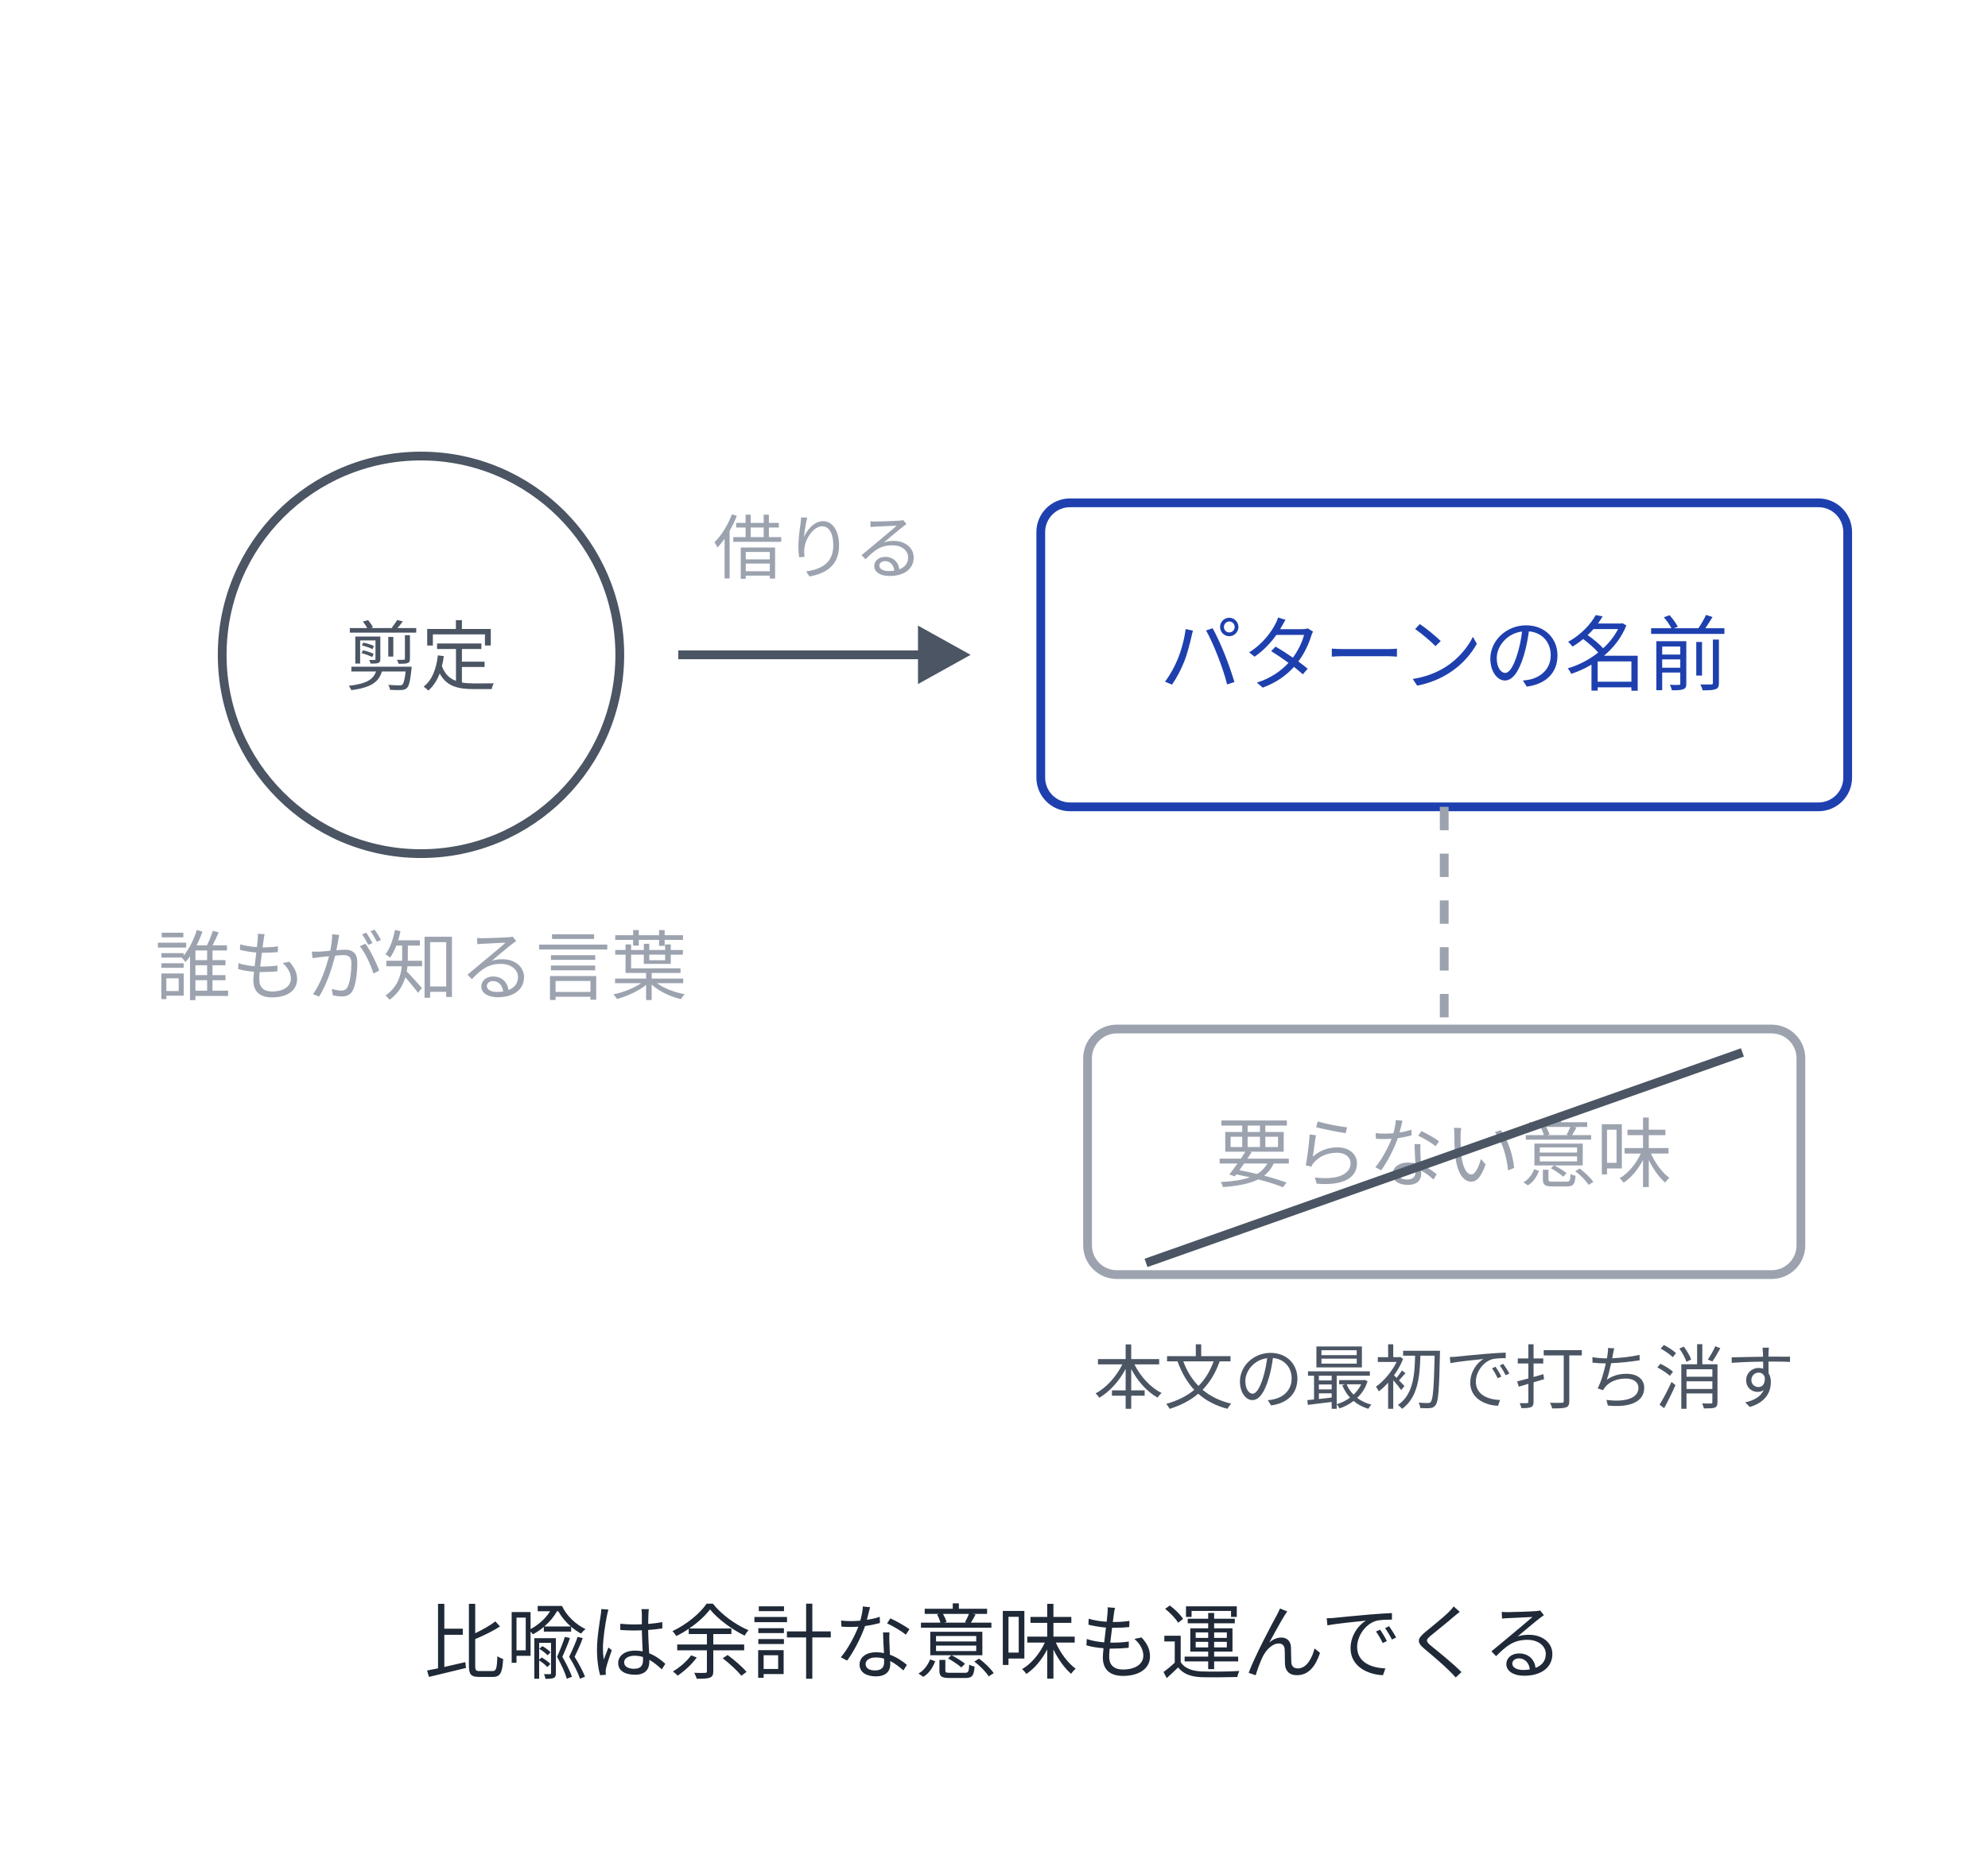
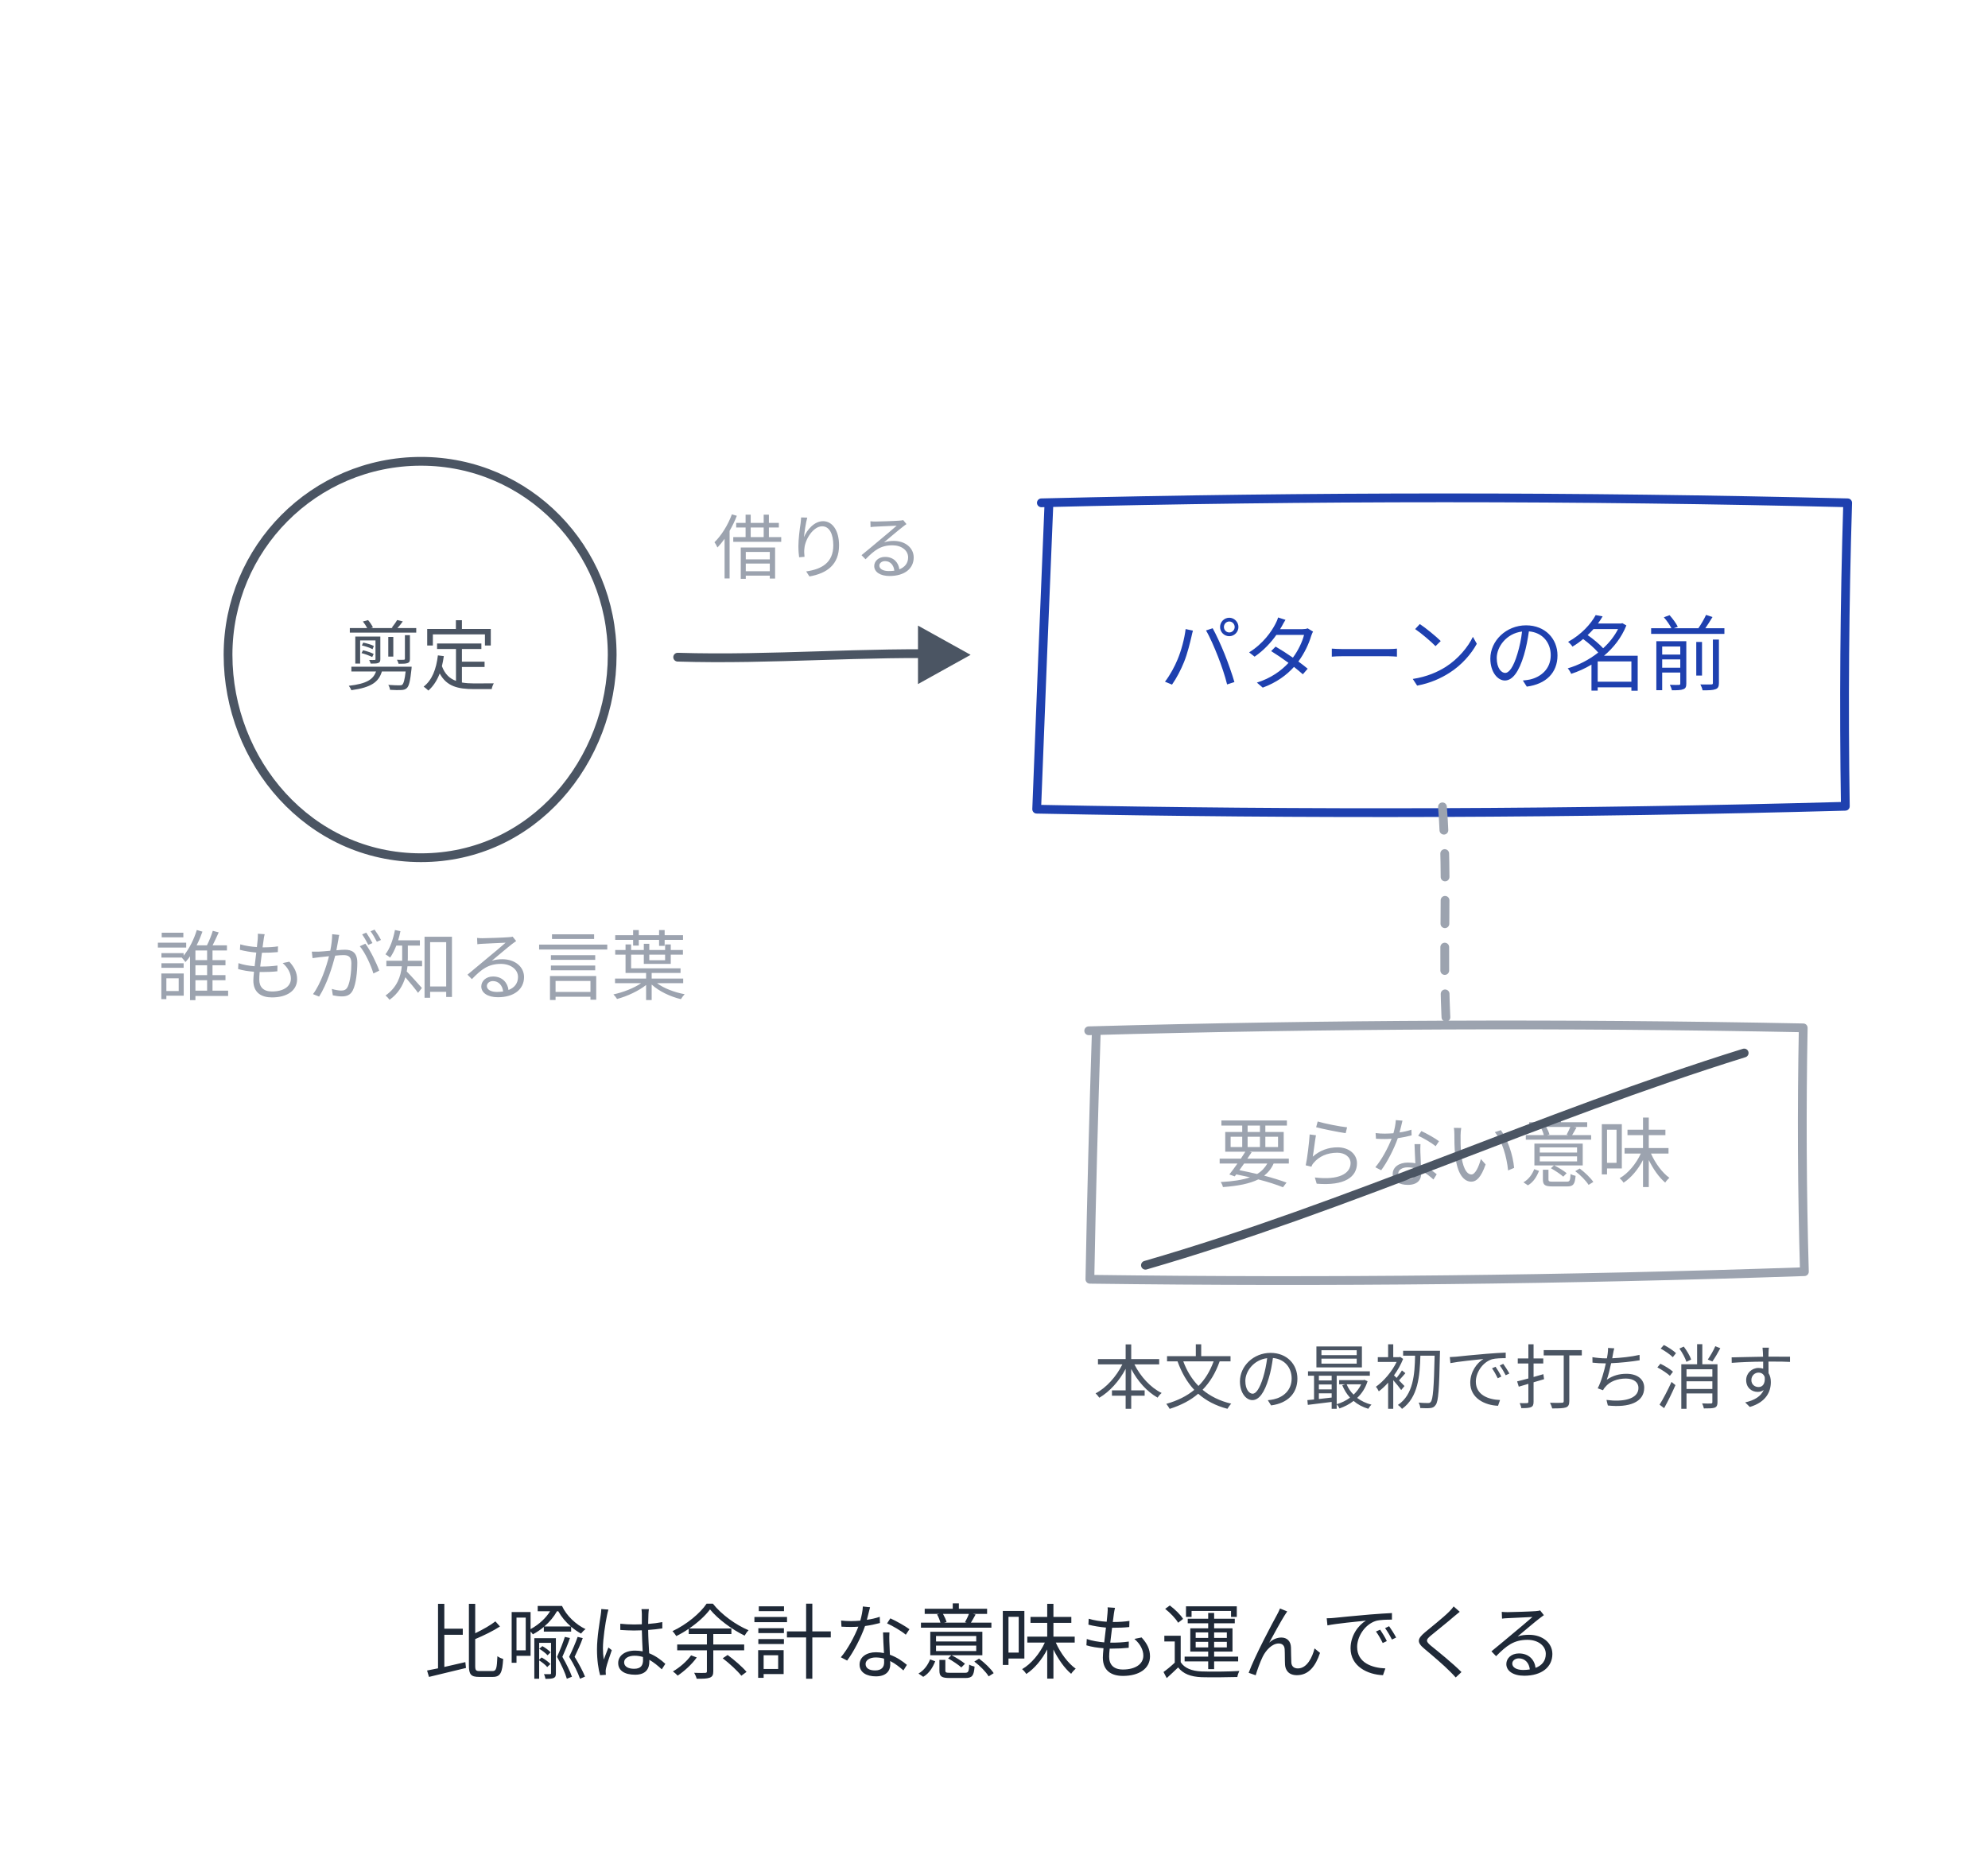
<svg xmlns="http://www.w3.org/2000/svg" width="340" height="320" viewBox="0 0 340 320" preserveAspectRatio="xMidYMid meet">
-   <circle cx="72" cy="112" r="34" fill="none" stroke="#4B5563" stroke-width="1.5" />
+   <path d="M104.7 112 C104.7 130.1 91.2 146.7 72 146.7 C52.8 146.7 39 130.2 39 112 C39 93.8 53.7 78.9 72 78.9 C90.3 78.9 104.7 93.9 104.7 112 Z" stroke="#4B5563" stroke-width="1.5" fill="none" stroke-linecap="round" />
  <text x="72" y="117" text-anchor="middle" font-family="sans-serif" font-size="13" fill="#4B5563">剪定</text>
  <text x="72" y="170" text-anchor="middle" font-family="sans-serif" font-size="13" fill="#9CA3AF">誰もが知る言葉</text>
-   <line x1="116" y1="112" x2="164" y2="112" stroke="#4B5563" stroke-width="1.5" />
+   <path d="M115.9 112.4 C132 112.9 148 111.4 164.1 111.9" stroke="#4B5563" stroke-width="1.5" fill="none" stroke-linecap="round" />
  <path d="M166 112 l-9 -5 l0 10 z" fill="#4B5563" />
  <text x="140" y="98" text-anchor="middle" font-family="sans-serif" font-size="12" fill="#9CA3AF">借りる</text>
-   <rect x="178" y="86" width="138" height="52" rx="5" fill="none" stroke="#1E40AF" stroke-width="1.5" />
+   <path d="M178.1 86 Q247.1 84.3 316 86 Q315.2 111.9 315.6 137.9 Q246.4 139.8 177.3 138.4 Q178.3 112.2 179.4 86" stroke="#1E40AF" stroke-width="1.5" fill="none" stroke-linecap="round" stroke-linejoin="round" />
  <text x="247" y="117" text-anchor="middle" font-family="sans-serif" font-size="14" fill="#1E40AF">パターンの名前</text>
-   <line x1="247" y1="138" x2="247" y2="176" stroke="#9CA3AF" stroke-width="1.5" stroke-dasharray="4 4" />
-   <rect x="186" y="176" width="122" height="42" rx="5" fill="none" stroke="#9CA3AF" stroke-width="1.5" />
+   <path d="M246.7 138 C247.7 150.7 246.6 163.3 247.4 175.9" stroke="#9CA3AF" stroke-width="1.5" stroke-dasharray="4 4" fill="none" stroke-linecap="round" />
+   <path d="M186.2 176.3 Q247.3 174.6 308.4 175.8 Q308 196.7 308.6 217.5 Q247.5 219.6 186.4 218.8 Q186.8 197.6 187.5 176.3" stroke="#9CA3AF" stroke-width="1.5" fill="none" stroke-linecap="round" stroke-linejoin="round" />
  <text x="247" y="202" text-anchor="middle" font-family="sans-serif" font-size="13" fill="#9CA3AF">要らない意味</text>
-   <line x1="196" y1="216" x2="298" y2="180" stroke="#4B5563" stroke-width="1.5" />
+   <path d="M195.9 216.4 C230.8 206.3 263.6 190.9 298.3 180.1" stroke="#4B5563" stroke-width="1.5" fill="none" stroke-linecap="round" />
  <text x="247" y="240" text-anchor="middle" font-family="sans-serif" font-size="12" fill="#4B5563">本文の最初で打ち消す</text>
  <text x="170" y="286" text-anchor="middle" font-family="sans-serif" font-size="14" fill="#1F2937">比喩は余計な意味も運んでくる</text>
</svg>
